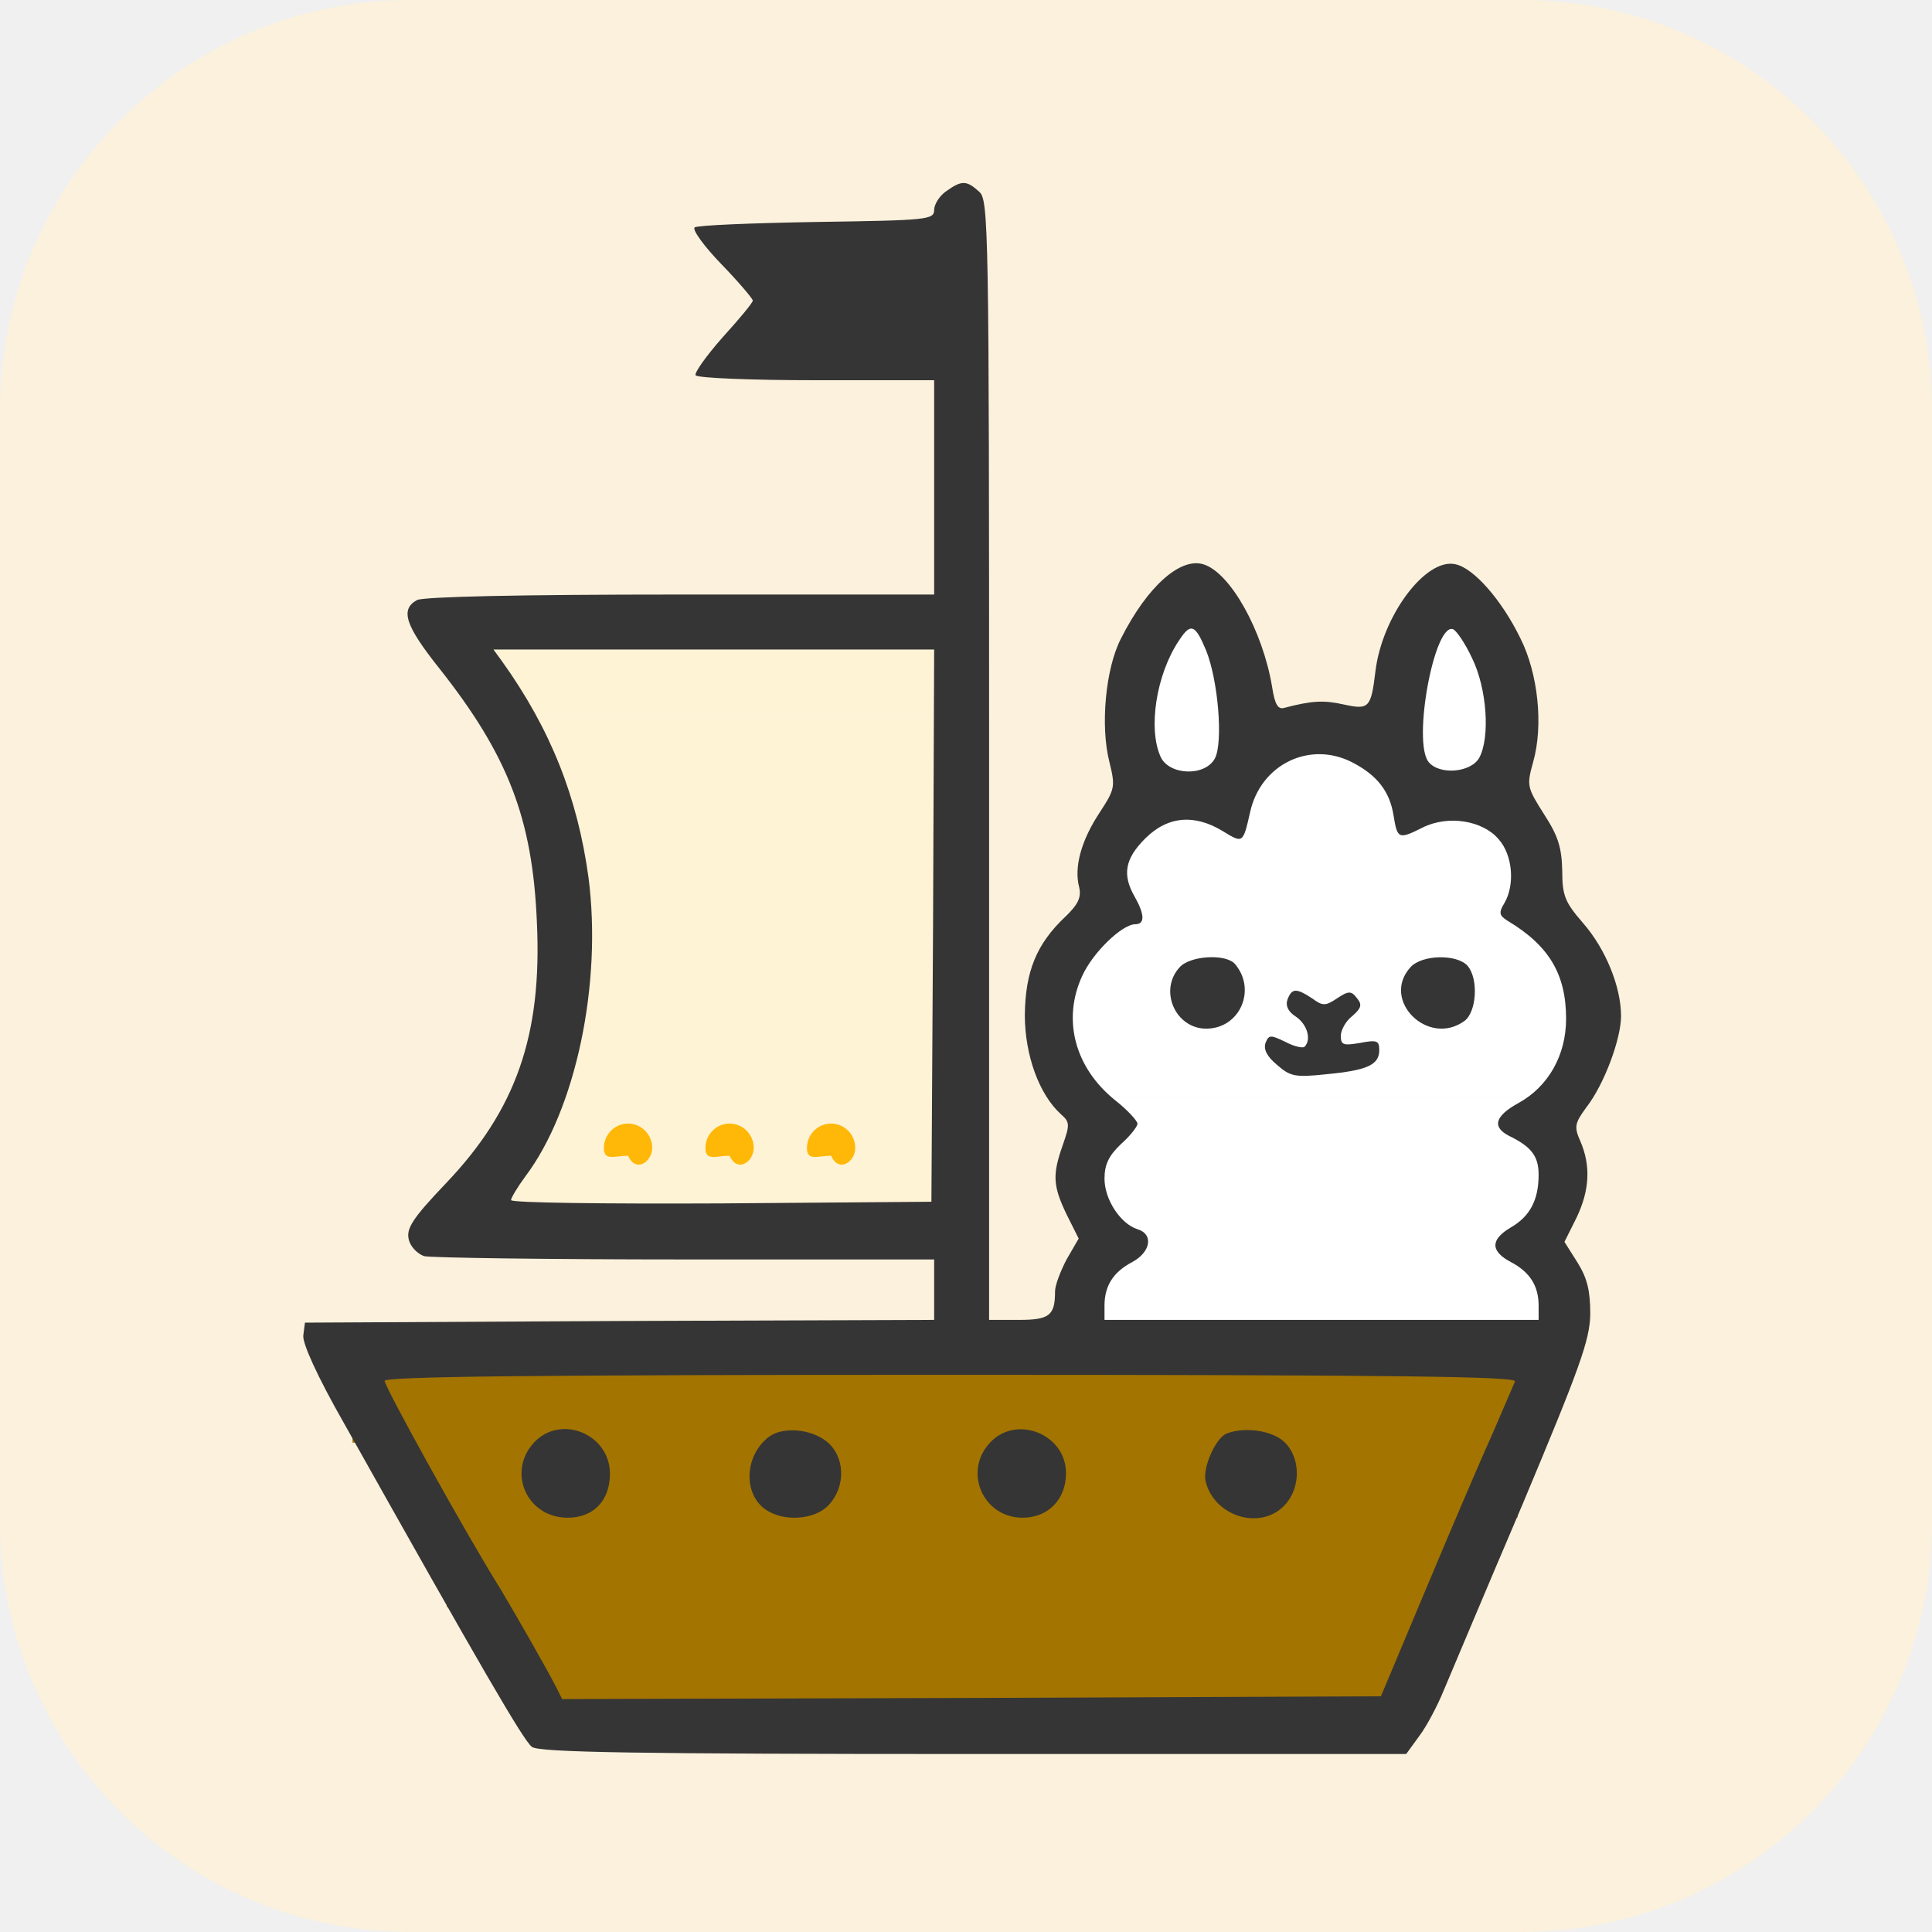
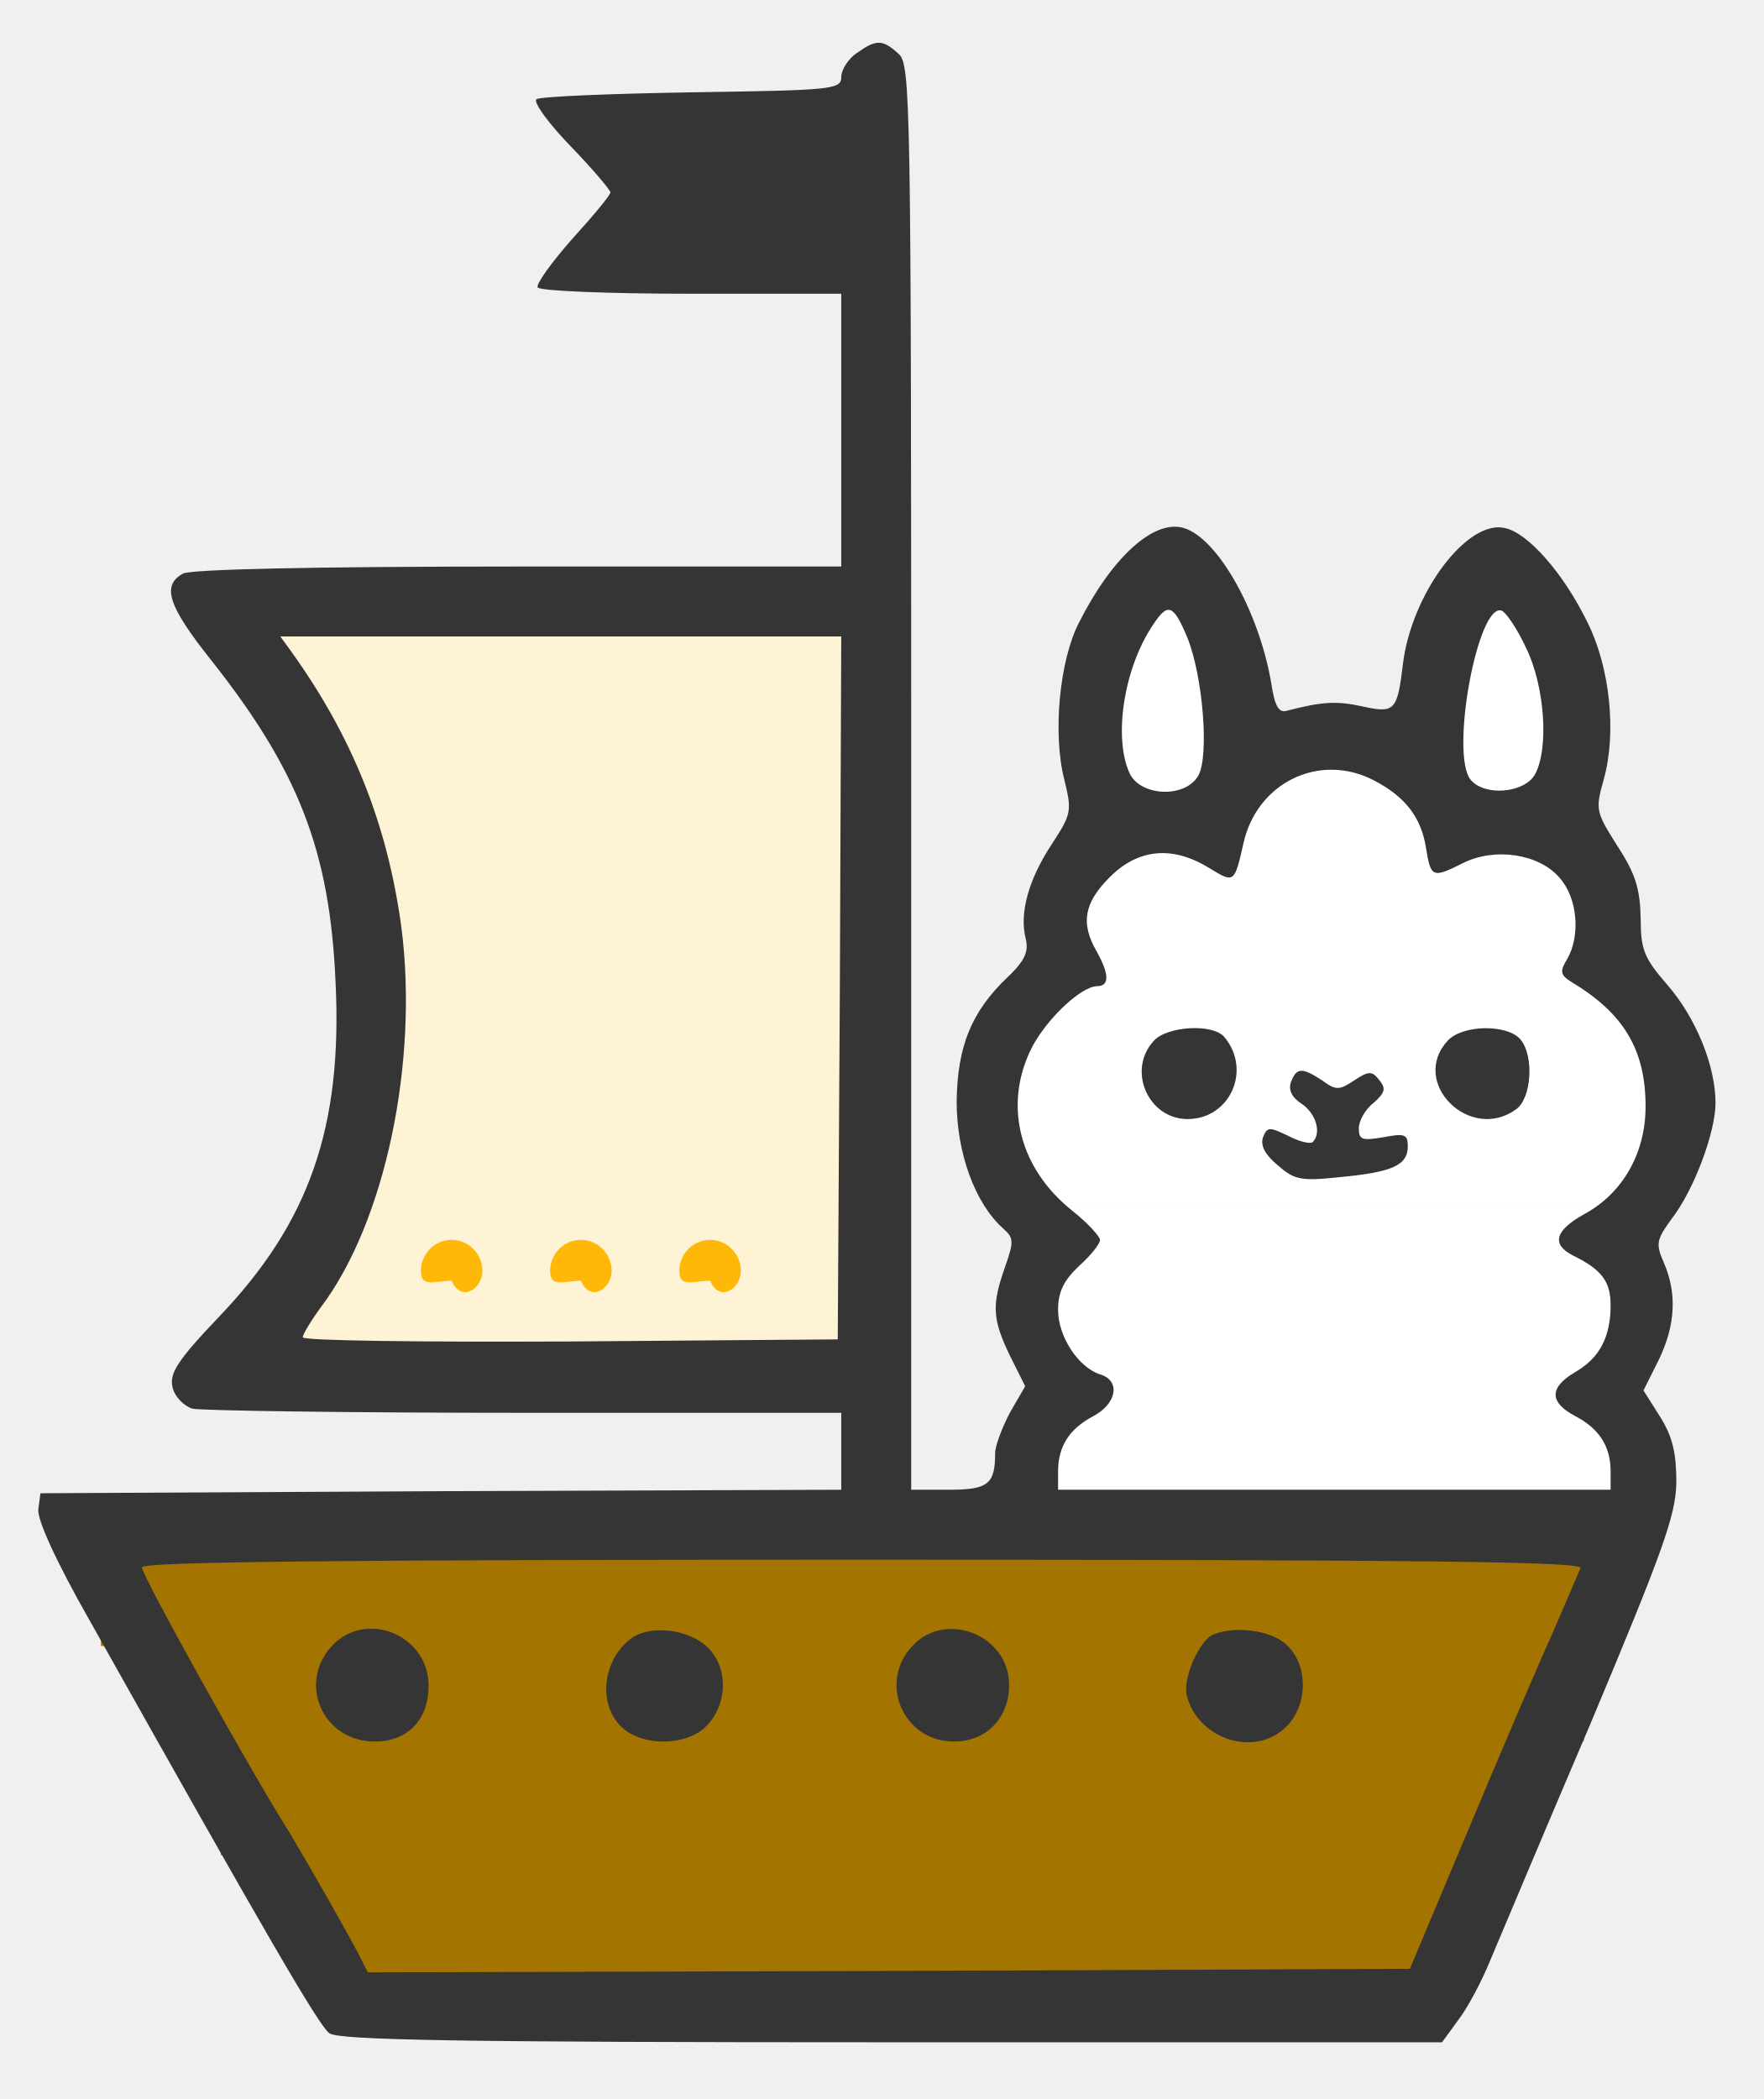
- <svg xmlns="http://www.w3.org/2000/svg" viewBox="0 0 640 640">
-   <rect width="640" height="640" rx="136" fill="#FBF1DC" />
-   <g transform="translate(45.5, 49.5) scale(0.9)">
-     <rect x="370.121" y="171.713" width="32.919" height="67.618" fill="white" />
-     <rect x="465.315" y="171.713" width="32.919" height="67.618" fill="white" />
-     <rect x="341.647" y="281.147" width="186.838" height="67.618" fill="white" />
-     <rect x="341.647" y="281.147" width="186.838" height="67.618" fill="white" />
-     <rect x="363" y="220.647" width="145.022" height="67.618" fill="white" />
-     <rect x="346.989" y="348.765" width="173.493" height="90.75" fill="white" />
-     <rect x="79.181" y="439.518" width="432.398" height="36.478" fill="#A37400" />
-     <rect x="96.086" y="467.098" width="411.934" height="36.478" fill="#A37400" />
-     <rect x="113.88" y="500.018" width="378.126" height="36.478" fill="#A37400" />
-     <path d="M136.567 529.378H477.769V572.084H136.567V529.378Z" fill="#A37400" />
-     <rect x="127.226" y="171.715" width="173.493" height="36.478" fill="#FFF3D6" />
-     <rect x="141.461" y="208.192" width="161.927" height="36.478" fill="#FFF3D6" />
-     <rect x="153.027" y="239.333" width="150.361" height="36.478" fill="#FFF3D6" />
-     <rect x="153.027" y="269.582" width="150.361" height="36.478" fill="#FFF3D6" />
-     <rect x="153.027" y="301.611" width="150.361" height="36.478" fill="#FFF3D6" />
-     <rect x="153.027" y="330.083" width="150.361" height="36.478" fill="#FFF3D6" />
-     <rect x="132.568" y="363.001" width="170.824" height="36.478" fill="#FFF3D6" />
-     <path d="M297.728 15.372C295.301 16.99 293.278 20.226 293.278 22.249C293.278 25.889 290.851 26.092 249.994 26.698C226.128 27.103 205.902 27.912 205.093 28.721C204.284 29.732 208.733 35.8 215.003 42.273C221.476 48.947 226.532 55.015 226.532 55.622C226.532 56.431 221.476 62.498 215.408 69.173C209.34 76.05 204.89 82.32 205.497 83.129C206.104 84.14 226.128 84.949 249.994 84.949H293.278V124.39V163.831H200.036C139.763 163.831 105.581 164.64 102.951 165.853C96.681 169.292 98.502 175.157 111.244 191.136C136.324 222.891 145.426 246.151 147.044 284.176C149.067 326.043 139.358 353.551 113.469 380.654C101.131 393.598 98.906 397.239 99.917 401.284C100.524 403.914 103.154 406.543 105.581 407.352C108.21 407.959 151.494 408.566 201.857 408.566H293.278V419.69V430.814L177.585 431.219L61.69 431.825L61.084 436.477C60.679 439.309 66.14 451.445 76.051 468.839C127.02 559.654 142.19 585.745 145.224 587.97C147.651 589.993 183.451 590.6 307.639 590.6H467.019L471.874 583.925C474.503 580.487 478.548 572.801 480.773 567.34C483.2 561.676 496.145 530.731 509.899 498.571C530.934 448.411 534.574 438.298 534.777 428.792C534.777 420.297 533.765 415.645 530.125 409.779L525.27 402.093L529.72 393.194C534.574 383.081 534.979 373.979 531.136 365.08C528.709 359.619 529.113 358.405 533.361 352.539C539.833 344.247 546.103 327.459 546.103 318.964C546.103 308.245 540.44 294.289 532.147 284.782C525.473 277.096 524.461 274.669 524.461 265.568C524.259 257.073 523.046 252.825 517.787 244.735C511.517 234.824 511.314 234.217 513.742 225.52C517.585 211.969 515.562 192.956 509.09 180.012C502.213 165.853 491.897 154.122 485.223 152.706C474.301 150.077 458.12 171.719 455.693 192.147C454.075 205.699 453.266 206.305 443.962 204.283C436.68 202.665 432.433 202.867 422.32 205.496C419.893 206.305 418.679 204.485 417.668 197.81C414.23 177.18 402.296 155.74 392.386 152.706C383.891 150.077 371.755 160.797 362.047 180.012C356.383 190.934 354.361 212.171 357.799 225.52C360.024 234.622 359.822 235.431 354.158 244.128C347.484 254.241 344.652 264.152 346.675 271.635C347.484 275.276 346.27 277.905 341.618 282.355C330.898 292.468 326.853 302.581 326.651 318.56C326.651 333.325 331.91 347.887 340 355.169C343.236 358 343.236 359.012 340.607 366.495C336.764 377.417 336.966 381.463 342.023 391.98L346.472 400.88L342.023 408.566C339.798 412.813 337.775 418.072 337.775 420.297C337.775 429.196 335.753 430.814 324.426 430.814H313.504V224.913C313.504 27.912 313.302 18.608 309.863 15.574C305.211 11.327 303.391 11.327 297.728 15.372ZM393.397 184.461C397.847 195.586 399.667 218.239 396.633 224.104C392.992 230.981 379.643 230.374 376.609 223.498C371.957 213.182 374.991 193.158 383.486 180.618C387.734 174.146 389.352 174.753 393.397 184.461ZM491.291 187.293C496.752 198.417 497.965 216.418 493.92 223.902C490.886 229.363 479.357 230.374 475.312 225.52C469.244 218.239 477.335 174.348 484.212 176.573C485.425 176.978 488.661 181.63 491.291 187.293ZM292.874 285.591L292.267 387.328L215.003 387.935C172.327 388.137 137.538 387.733 137.538 386.721C137.538 385.912 139.965 381.867 142.797 378.024C161.404 353.349 171.113 307.031 166.056 267.995C162.011 238.465 152.101 213.385 134.302 188.507L131.065 184.057H212.172H293.278L292.874 285.591ZM447.4 225.722C456.3 230.374 460.952 236.24 462.368 245.139C463.783 253.837 464.188 254.039 473.087 249.589C482.391 244.937 495.134 246.96 500.999 253.837C506.258 259.702 507.067 270.624 503.224 277.299C500.999 280.939 501.201 281.951 504.438 283.973C519.607 293.075 525.877 303.593 525.877 319.976C525.877 333.325 519.405 344.854 508.483 350.921C499.583 355.776 498.572 359.821 504.842 363.057C513.135 367.102 515.764 370.541 515.764 377.417C515.764 386.721 512.528 392.789 505.449 396.834C497.965 401.284 497.965 405.532 505.651 409.577C512.528 413.217 515.764 418.274 515.764 425.555V430.814H435.871H355.979V425.555C355.979 418.274 359.215 413.217 366.092 409.577C372.969 405.936 374.182 399.262 368.114 397.441C361.844 395.419 355.979 386.519 355.979 378.833C355.979 373.575 357.597 370.338 362.047 366.091C365.485 363.057 368.114 359.619 368.114 358.607C368.114 357.596 364.474 353.551 359.822 349.91C345.057 337.977 340.405 320.38 347.686 304.402C351.529 295.704 362.451 285.187 367.305 285.187C370.946 285.187 370.744 281.546 367.103 275.074C362.451 266.983 363.462 261.118 370.946 253.634C379.239 245.342 389.149 244.533 399.667 251.005C406.948 255.455 406.948 255.455 409.578 243.926C413.421 226.329 431.624 217.43 447.4 225.722ZM507.067 453.467C506.46 454.883 502.82 463.378 498.977 472.277C494.931 481.177 484.009 506.662 474.705 528.91L457.716 569.362L307.032 569.969L156.348 570.374L154.123 565.924C150.685 559.249 139.965 540.439 133.695 529.922C121.357 510.302 91.018 455.49 91.018 453.265C91.018 451.647 145.83 451.04 299.548 451.04C465.604 451.04 507.876 451.647 507.067 453.467Z" fill="#353535" />
-     <path d="M383.686 300.963C375.798 309.458 382.068 323.616 393.395 323.616C405.733 323.616 412.003 309.458 404.115 299.952C400.878 295.907 387.529 296.716 383.686 300.963Z" fill="#353535" />
-     <path d="M468.638 300.962C457.513 313.098 475.11 330.492 488.459 320.784C492.909 317.547 493.718 305.412 489.673 300.558C485.83 296.108 472.885 296.31 468.638 300.962Z" fill="#353535" />
-     <path d="M423.333 312.896C422.524 315.121 423.536 317.346 426.367 319.166C430.615 321.998 432.233 327.661 429.604 330.29C428.794 330.897 425.558 330.088 422.524 328.47C417.063 325.84 416.457 325.84 415.243 328.874C414.434 331.301 415.85 333.931 419.491 336.965C424.345 341.212 426.165 341.617 437.492 340.403C452.661 338.987 457.111 336.965 457.111 331.504C457.111 328.065 456.302 327.661 450.032 328.874C443.964 329.886 442.953 329.683 442.953 326.245C442.953 324.222 444.773 320.784 447.2 318.964C450.639 315.93 450.841 314.716 448.818 312.289C446.796 309.66 445.784 309.66 441.537 312.491C437.289 315.323 436.278 315.323 432.435 312.491C426.57 308.648 424.952 308.648 423.333 312.896Z" fill="#353535" />
-     <path d="M146.031 475.917C135.918 486.839 143.402 503.627 158.369 503.627C167.875 503.627 173.943 497.357 173.943 487.446C173.943 472.883 155.942 465.4 146.031 475.917Z" fill="#353535" />
-     <path d="M232.397 473.896C223.498 480.773 222.891 494.729 231.184 500.594C237.858 505.246 249.387 504.437 254.444 498.976C260.916 492.099 260.512 480.975 253.635 475.514C247.769 470.862 237.454 470.053 232.397 473.896Z" fill="#353535" />
-     <path d="M313.907 475.917C303.794 486.637 311.277 503.627 325.84 503.627C335.346 503.627 341.818 496.75 341.818 487.244C341.818 472.883 323.615 465.602 313.907 475.917Z" fill="#353535" />
-     <path d="M400.88 472.682C396.835 474.3 391.981 485.425 393.194 490.279C396.43 503.223 413.42 508.482 422.32 498.976C428.387 492.504 428.185 481.379 422.117 475.716C417.668 471.469 407.352 470.053 400.88 472.682Z" fill="#353535" />
-     <path d="M189.509 367.547C189.509 372.515 183.515 376.922 180.612 370.388C175.698 370.388 171.715 372.515 171.715 367.547C171.715 362.579 175.698 358.551 180.612 358.551C185.525 358.551 189.509 362.579 189.509 367.547Z" fill="#FFB808" />
-     <path d="M226.876 367.547C226.876 372.515 220.882 376.922 217.979 370.388C213.066 370.388 209.082 372.515 209.082 367.547C209.082 362.579 213.066 358.551 217.979 358.551C222.893 358.551 226.876 362.579 226.876 367.547Z" fill="#FFB808" />
-     <path d="M264.243 367.547C264.243 372.515 258.249 376.922 255.346 370.388C250.433 370.388 246.45 372.515 246.45 367.547C246.45 362.579 250.433 358.551 255.346 358.551C260.26 358.551 264.243 362.579 264.243 367.547Z" fill="#FFB808" />
-   </g>
+ <svg xmlns="http://www.w3.org/2000/svg" viewBox="50 0 510 607" fill="none">
+   <rect x="370.121" y="171.713" width="32.919" height="67.618" fill="white" />
+   <rect x="465.315" y="171.713" width="32.919" height="67.618" fill="white" />
+   <rect x="341.647" y="281.147" width="186.838" height="67.618" fill="white" />
+   <rect x="341.647" y="281.147" width="186.838" height="67.618" fill="white" />
+   <rect x="363" y="220.647" width="145.022" height="67.618" fill="white" />
+   <rect x="346.989" y="348.765" width="173.493" height="90.75" fill="white" />
+   <rect x="79.181" y="439.518" width="432.398" height="36.478" fill="#A37400" />
+   <rect x="96.086" y="467.098" width="411.934" height="36.478" fill="#A37400" />
+   <rect x="113.88" y="500.018" width="378.126" height="36.478" fill="#A37400" />
+   <path d="M136.567 529.378H477.769V572.084H136.567V529.378Z" fill="#A37400" />
+   <rect x="127.226" y="171.715" width="173.493" height="36.478" fill="#FFF3D6" />
+   <rect x="141.461" y="208.192" width="161.927" height="36.478" fill="#FFF3D6" />
+   <rect x="153.027" y="239.333" width="150.361" height="36.478" fill="#FFF3D6" />
+   <rect x="153.027" y="269.582" width="150.361" height="36.478" fill="#FFF3D6" />
+   <rect x="153.027" y="301.611" width="150.361" height="36.478" fill="#FFF3D6" />
+   <rect x="153.027" y="330.083" width="150.361" height="36.478" fill="#FFF3D6" />
+   <rect x="132.568" y="363.001" width="170.824" height="36.478" fill="#FFF3D6" />
+   <path d="M297.728 15.372C295.301 16.99 293.278 20.226 293.278 22.249C293.278 25.889 290.851 26.092 249.994 26.698C226.128 27.103 205.902 27.912 205.093 28.721C204.284 29.732 208.733 35.8 215.003 42.273C221.476 48.947 226.532 55.015 226.532 55.622C226.532 56.431 221.476 62.498 215.408 69.173C209.34 76.05 204.89 82.32 205.497 83.129C206.104 84.14 226.128 84.949 249.994 84.949H293.278V124.39V163.831H200.036C139.763 163.831 105.581 164.64 102.951 165.853C96.681 169.292 98.502 175.157 111.244 191.136C136.324 222.891 145.426 246.151 147.044 284.176C149.067 326.043 139.358 353.551 113.469 380.654C101.131 393.598 98.906 397.239 99.917 401.284C100.524 403.914 103.154 406.543 105.581 407.352C108.21 407.959 151.494 408.566 201.857 408.566H293.278V419.69V430.814L177.585 431.219L61.69 431.825L61.084 436.477C60.679 439.309 66.14 451.445 76.051 468.839C127.02 559.654 142.19 585.745 145.224 587.97C147.651 589.993 183.451 590.6 307.639 590.6H467.019L471.874 583.925C474.503 580.487 478.548 572.801 480.773 567.34C483.2 561.676 496.145 530.731 509.899 498.571C530.934 448.411 534.574 438.298 534.777 428.792C534.777 420.297 533.765 415.645 530.125 409.779L525.27 402.093L529.72 393.194C534.574 383.081 534.979 373.979 531.136 365.08C528.709 359.619 529.113 358.405 533.361 352.539C539.833 344.247 546.103 327.459 546.103 318.964C546.103 308.245 540.44 294.289 532.147 284.782C525.473 277.096 524.461 274.669 524.461 265.568C524.259 257.073 523.046 252.825 517.787 244.735C511.517 234.824 511.314 234.217 513.742 225.52C517.585 211.969 515.562 192.956 509.09 180.012C502.213 165.853 491.897 154.122 485.223 152.706C474.301 150.077 458.12 171.719 455.693 192.147C454.075 205.699 453.266 206.305 443.962 204.283C436.68 202.665 432.433 202.867 422.32 205.496C419.893 206.305 418.679 204.485 417.668 197.81C414.23 177.18 402.296 155.74 392.386 152.706C383.891 150.077 371.755 160.797 362.047 180.012C356.383 190.934 354.361 212.171 357.799 225.52C360.024 234.622 359.822 235.431 354.158 244.128C347.484 254.241 344.652 264.152 346.675 271.635C347.484 275.276 346.27 277.905 341.618 282.355C330.898 292.468 326.853 302.581 326.651 318.56C326.651 333.325 331.91 347.887 340 355.169C343.236 358 343.236 359.012 340.607 366.495C336.764 377.417 336.966 381.463 342.023 391.98L346.472 400.88L342.023 408.566C339.798 412.813 337.775 418.072 337.775 420.297C337.775 429.196 335.753 430.814 324.426 430.814H313.504V224.913C313.504 27.912 313.302 18.608 309.863 15.574C305.211 11.327 303.391 11.327 297.728 15.372ZM393.397 184.461C397.847 195.586 399.667 218.239 396.633 224.104C392.992 230.981 379.643 230.374 376.609 223.498C371.957 213.182 374.991 193.158 383.486 180.618C387.734 174.146 389.352 174.753 393.397 184.461ZM491.291 187.293C496.752 198.417 497.965 216.418 493.92 223.902C490.886 229.363 479.357 230.374 475.312 225.52C469.244 218.239 477.335 174.348 484.212 176.573C485.425 176.978 488.661 181.63 491.291 187.293ZM292.874 285.591L292.267 387.328L215.003 387.935C172.327 388.137 137.538 387.733 137.538 386.721C137.538 385.912 139.965 381.867 142.797 378.024C161.404 353.349 171.113 307.031 166.056 267.995C162.011 238.465 152.101 213.385 134.302 188.507L131.065 184.057H212.172H293.278L292.874 285.591ZM447.4 225.722C456.3 230.374 460.952 236.24 462.368 245.139C463.783 253.837 464.188 254.039 473.087 249.589C482.391 244.937 495.134 246.96 500.999 253.837C506.258 259.702 507.067 270.624 503.224 277.299C500.999 280.939 501.201 281.951 504.438 283.973C519.607 293.075 525.877 303.593 525.877 319.976C525.877 333.325 519.405 344.854 508.483 350.921C499.583 355.776 498.572 359.821 504.842 363.057C513.135 367.102 515.764 370.541 515.764 377.417C515.764 386.721 512.528 392.789 505.449 396.834C497.965 401.284 497.965 405.532 505.651 409.577C512.528 413.217 515.764 418.274 515.764 425.555V430.814H435.871H355.979V425.555C355.979 418.274 359.215 413.217 366.092 409.577C372.969 405.936 374.182 399.262 368.114 397.441C361.844 395.419 355.979 386.519 355.979 378.833C355.979 373.575 357.597 370.338 362.047 366.091C365.485 363.057 368.114 359.619 368.114 358.607C368.114 357.596 364.474 353.551 359.822 349.91C345.057 337.977 340.405 320.38 347.686 304.402C351.529 295.704 362.451 285.187 367.305 285.187C370.946 285.187 370.744 281.546 367.103 275.074C362.451 266.983 363.462 261.118 370.946 253.634C379.239 245.342 389.149 244.533 399.667 251.005C406.948 255.455 406.948 255.455 409.578 243.926C413.421 226.329 431.624 217.43 447.4 225.722ZM507.067 453.467C506.46 454.883 502.82 463.378 498.977 472.277C494.931 481.177 484.009 506.662 474.705 528.91L457.716 569.362L307.032 569.969L156.348 570.374L154.123 565.924C150.685 559.249 139.965 540.439 133.695 529.922C121.357 510.302 91.018 455.49 91.018 453.265C91.018 451.647 145.83 451.04 299.548 451.04C465.604 451.04 507.876 451.647 507.067 453.467Z" fill="#353535" />
+   <path d="M383.686 300.963C375.798 309.458 382.068 323.616 393.395 323.616C405.733 323.616 412.003 309.458 404.115 299.952C400.878 295.907 387.529 296.716 383.686 300.963Z" fill="#353535" />
+   <path d="M468.638 300.962C457.513 313.098 475.11 330.492 488.459 320.784C492.909 317.547 493.718 305.412 489.673 300.558C485.83 296.108 472.885 296.31 468.638 300.962Z" fill="#353535" />
+   <path d="M423.333 312.896C422.524 315.121 423.536 317.346 426.367 319.166C430.615 321.998 432.233 327.661 429.604 330.29C428.794 330.897 425.558 330.088 422.524 328.47C417.063 325.84 416.457 325.84 415.243 328.874C414.434 331.301 415.85 333.931 419.491 336.965C424.345 341.212 426.165 341.617 437.492 340.403C452.661 338.987 457.111 336.965 457.111 331.504C457.111 328.065 456.302 327.661 450.032 328.874C443.964 329.886 442.953 329.683 442.953 326.245C442.953 324.222 444.773 320.784 447.2 318.964C450.639 315.93 450.841 314.716 448.818 312.289C446.796 309.66 445.784 309.66 441.537 312.491C437.289 315.323 436.278 315.323 432.435 312.491C426.57 308.648 424.952 308.648 423.333 312.896Z" fill="#353535" />
+   <path d="M146.031 475.917C135.918 486.839 143.402 503.627 158.369 503.627C167.875 503.627 173.943 497.357 173.943 487.446C173.943 472.883 155.942 465.4 146.031 475.917Z" fill="#353535" />
+   <path d="M232.397 473.896C223.498 480.773 222.891 494.729 231.184 500.594C237.858 505.246 249.387 504.437 254.444 498.976C260.916 492.099 260.512 480.975 253.635 475.514C247.769 470.862 237.454 470.053 232.397 473.896Z" fill="#353535" />
+   <path d="M313.907 475.917C303.794 486.637 311.277 503.627 325.84 503.627C335.346 503.627 341.818 496.75 341.818 487.244C341.818 472.883 323.615 465.602 313.907 475.917Z" fill="#353535" />
+   <path d="M400.88 472.682C396.835 474.3 391.981 485.425 393.194 490.279C396.43 503.223 413.42 508.482 422.32 498.976C428.387 492.504 428.185 481.379 422.117 475.716C417.668 471.469 407.352 470.053 400.88 472.682Z" fill="#353535" />
+   <path d="M189.509 367.547C189.509 372.515 183.515 376.922 180.612 370.388C175.698 370.388 171.715 372.515 171.715 367.547C171.715 362.579 175.698 358.551 180.612 358.551C185.525 358.551 189.509 362.579 189.509 367.547Z" fill="#FFB808" />
+   <path d="M226.876 367.547C226.876 372.515 220.882 376.922 217.979 370.388C213.066 370.388 209.082 372.515 209.082 367.547C209.082 362.579 213.066 358.551 217.979 358.551C222.893 358.551 226.876 362.579 226.876 367.547Z" fill="#FFB808" />
+   <path d="M264.243 367.547C264.243 372.515 258.249 376.922 255.346 370.388C250.433 370.388 246.45 372.515 246.45 367.547C246.45 362.579 250.433 358.551 255.346 358.551C260.26 358.551 264.243 362.579 264.243 367.547Z" fill="#FFB808" />
</svg>
